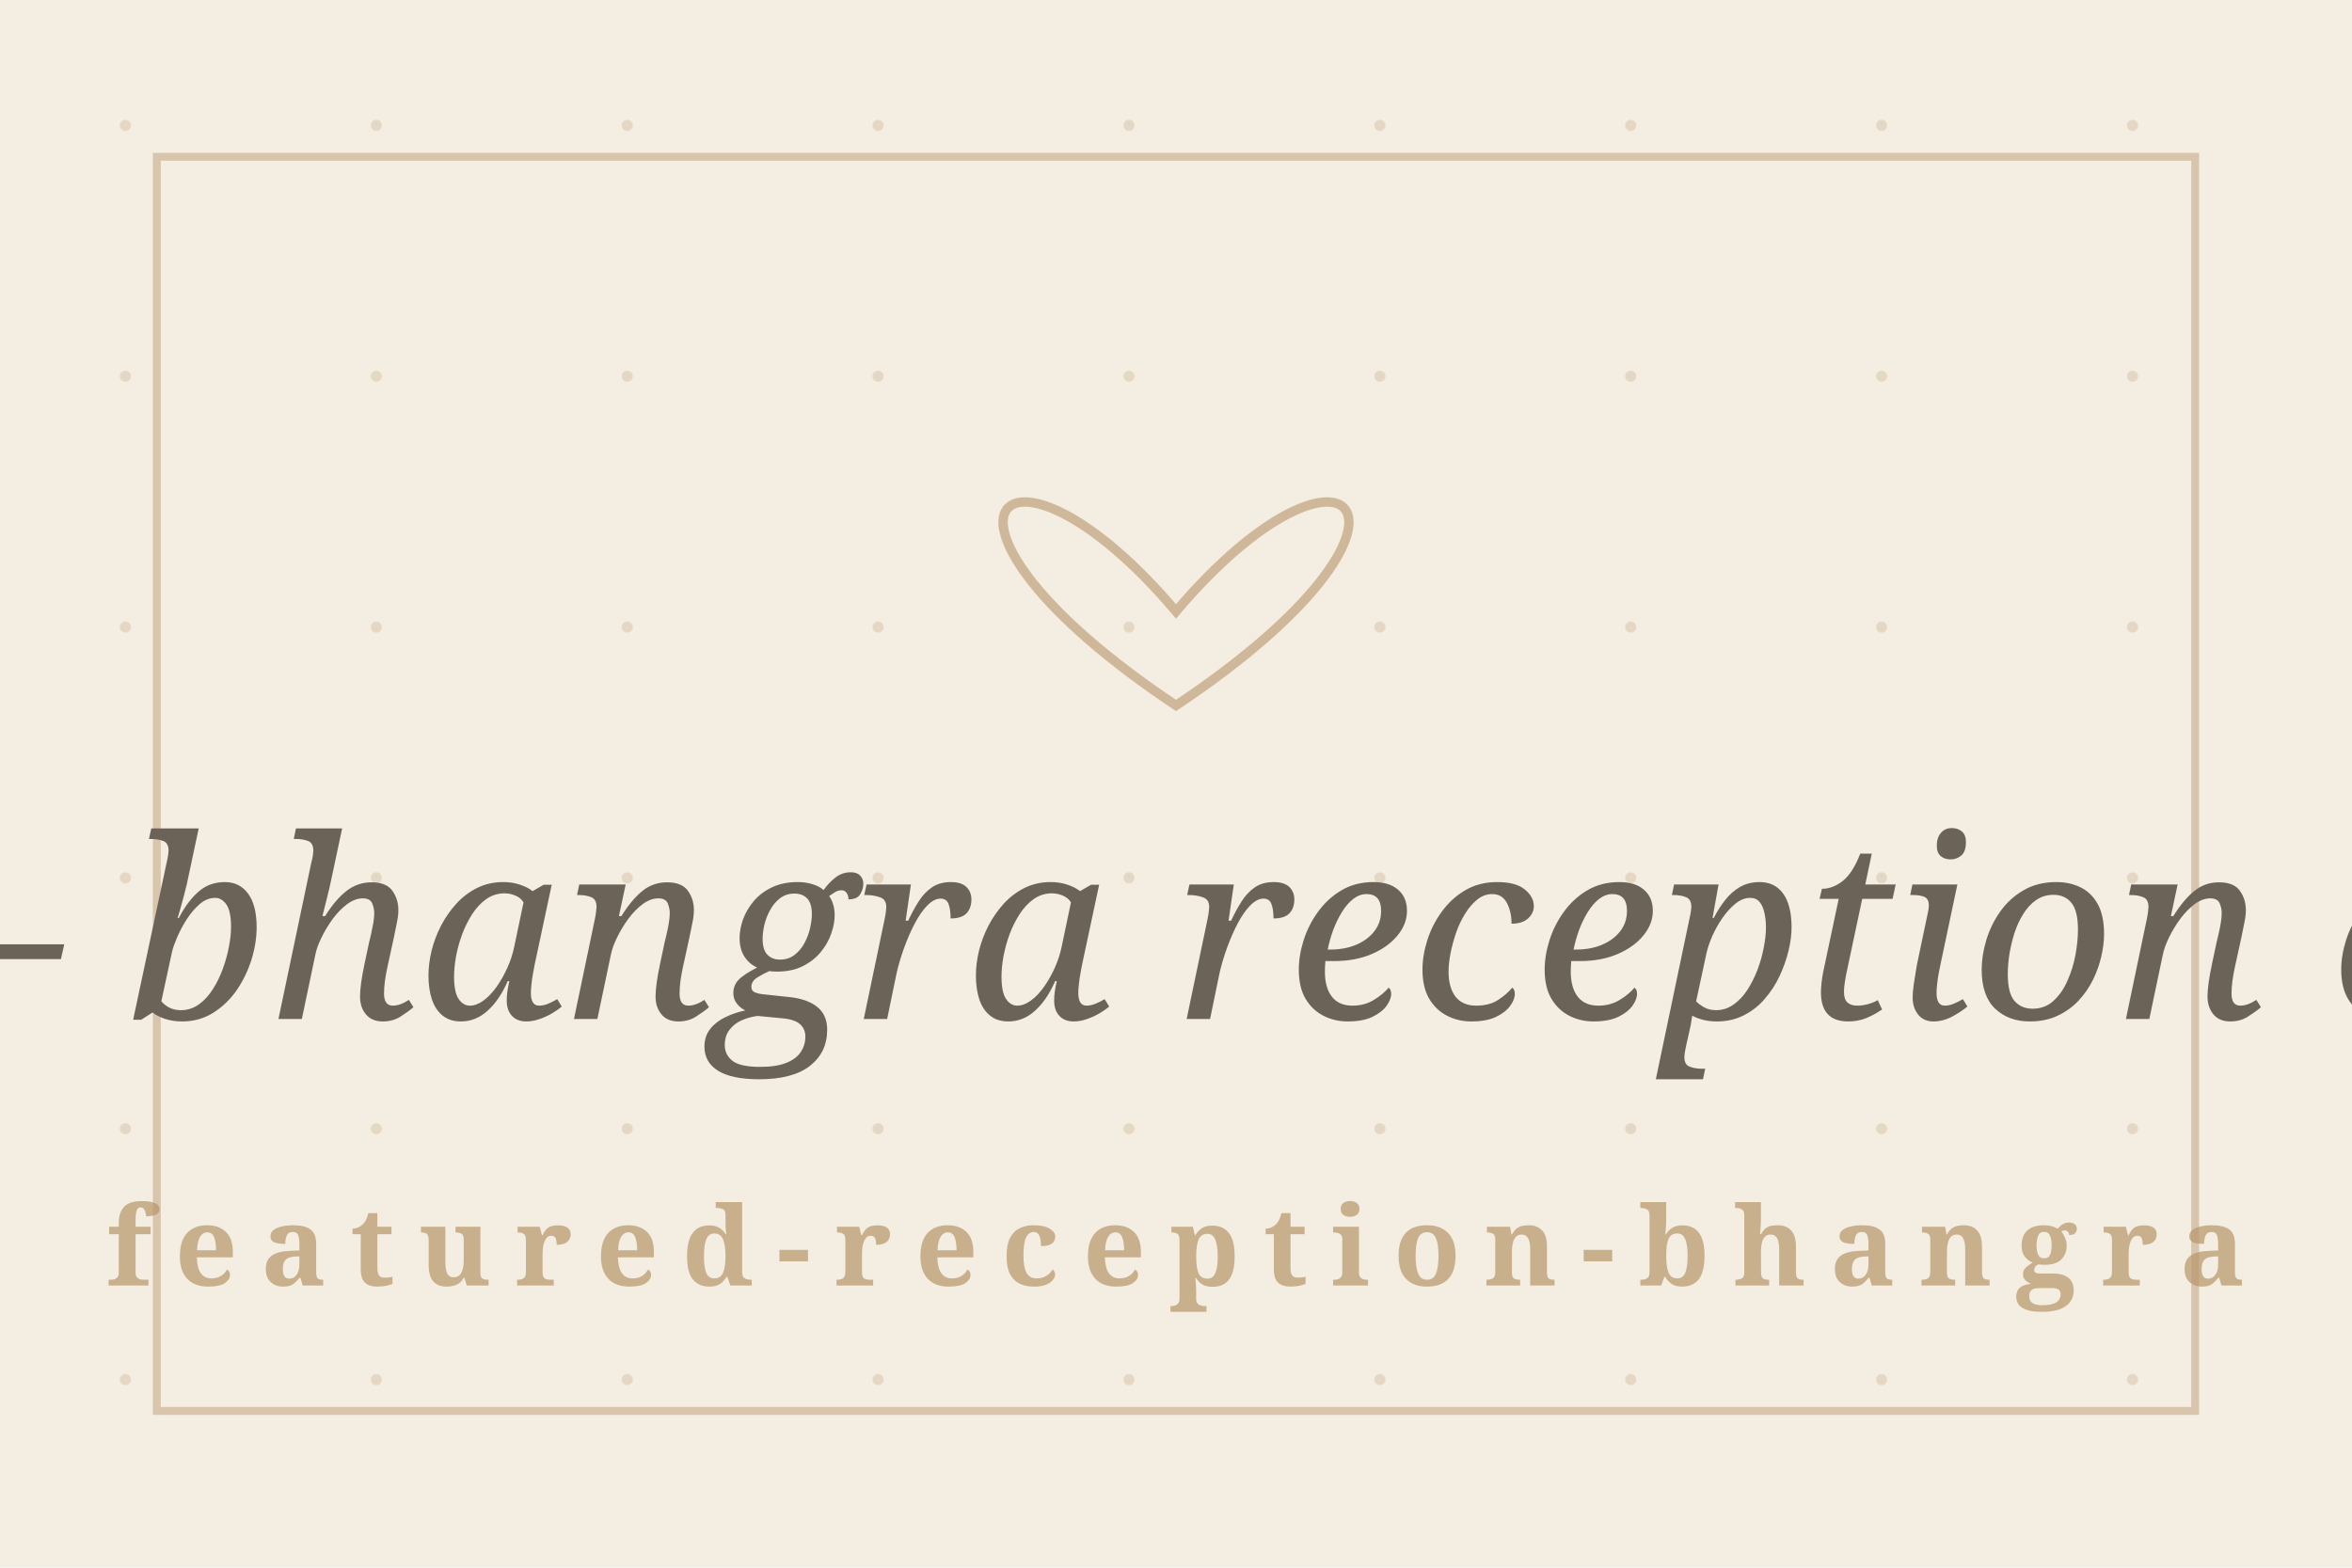
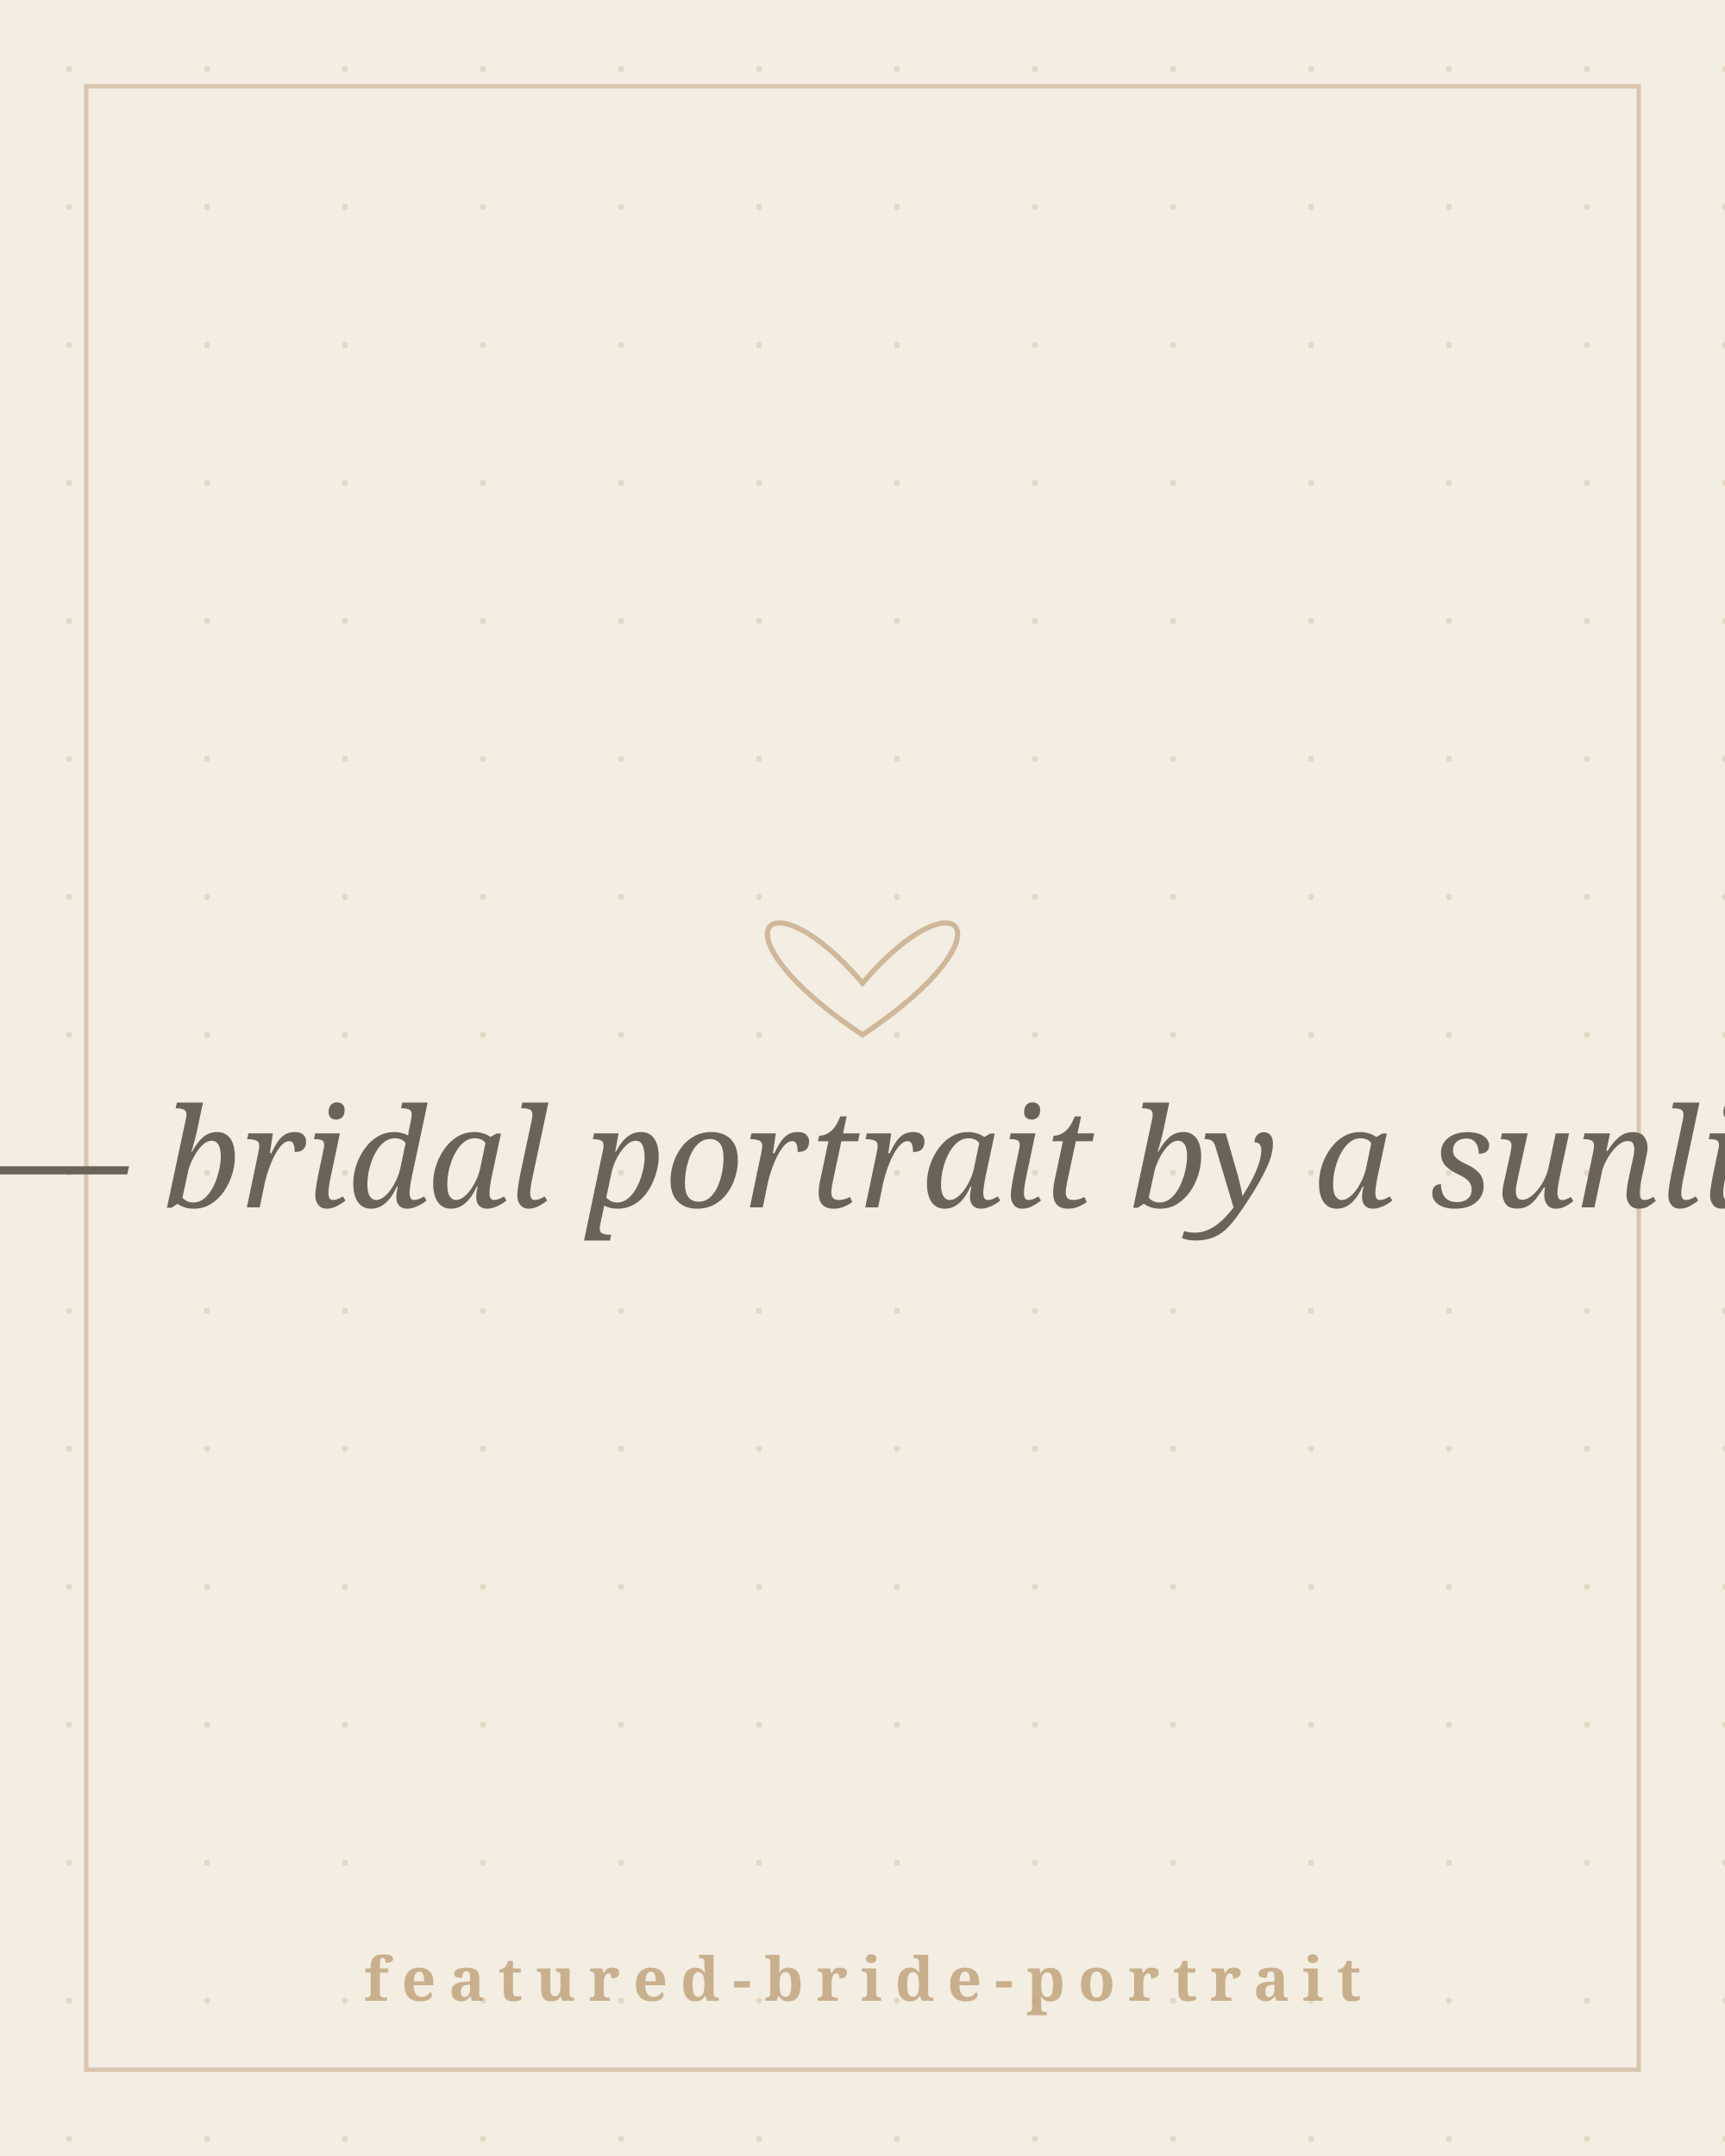
- <svg xmlns="http://www.w3.org/2000/svg" viewBox="0 0 300 200" preserveAspectRatio="xMidYMid slice" role="img" aria-label="Placeholder: Featured — bhangra reception celebration">
+ <svg xmlns="http://www.w3.org/2000/svg" viewBox="0 0 400 500" preserveAspectRatio="xMidYMid slice" role="img" aria-label="Placeholder: Featured — bridal portrait by a sunlit window">
  <defs>
-     <pattern id="dots-featured-reception-bhangra" x="0" y="0" width="32" height="32" patternUnits="userSpaceOnUse">
+     <pattern id="dots-featured-bride-portrait" x="0" y="0" width="32" height="32" patternUnits="userSpaceOnUse">
      <circle cx="16" cy="16" r="0.7" fill="#b8956a" opacity="0.25" />
    </pattern>
  </defs>
-   <rect width="300" height="200" fill="#f3ede2" />
-   <rect width="300" height="200" fill="url(#dots-featured-reception-bhangra)" />
-   <rect x="20" y="20" width="260" height="160" fill="none" stroke="#b8956a" stroke-width="1" opacity="0.45" />
-   <g transform="translate(150 60)" opacity="0.6">
+   <rect width="400" height="500" fill="#f3ede2" />
+   <rect width="400" height="500" fill="url(#dots-featured-bride-portrait)" />
+   <rect x="20" y="20" width="360" height="460" fill="none" stroke="#b8956a" stroke-width="1" opacity="0.45" />
+   <g transform="translate(200 210)" opacity="0.6">
    <path d="M0 18 C -22 -8, -36 6, 0 30 C 36 6, 22 -8, 0 18 Z" fill="none" stroke="#b8956a" stroke-width="1.2" stroke-linecap="round" />
  </g>
-   <text x="150" y="130" text-anchor="middle" font-family="Cormorant Garamond, Georgia, serif" font-style="italic" font-weight="300" font-size="32" fill="#6b6357">Featured — bhangra reception celebration</text>
-   <text x="150" y="164" text-anchor="middle" font-family="Cinzel, serif" font-weight="700" font-size="14" letter-spacing="3" fill="#b8956a" opacity="0.7">featured-reception-bhangra</text>
+   <text x="200" y="280" text-anchor="middle" font-family="Cormorant Garamond, Georgia, serif" font-style="italic" font-weight="300" font-size="32" fill="#6b6357">Featured — bridal portrait by a sunlit window</text>
+   <text x="200" y="464" text-anchor="middle" font-family="Cinzel, serif" font-weight="700" font-size="14" letter-spacing="3" fill="#b8956a" opacity="0.7">featured-bride-portrait</text>
</svg>
